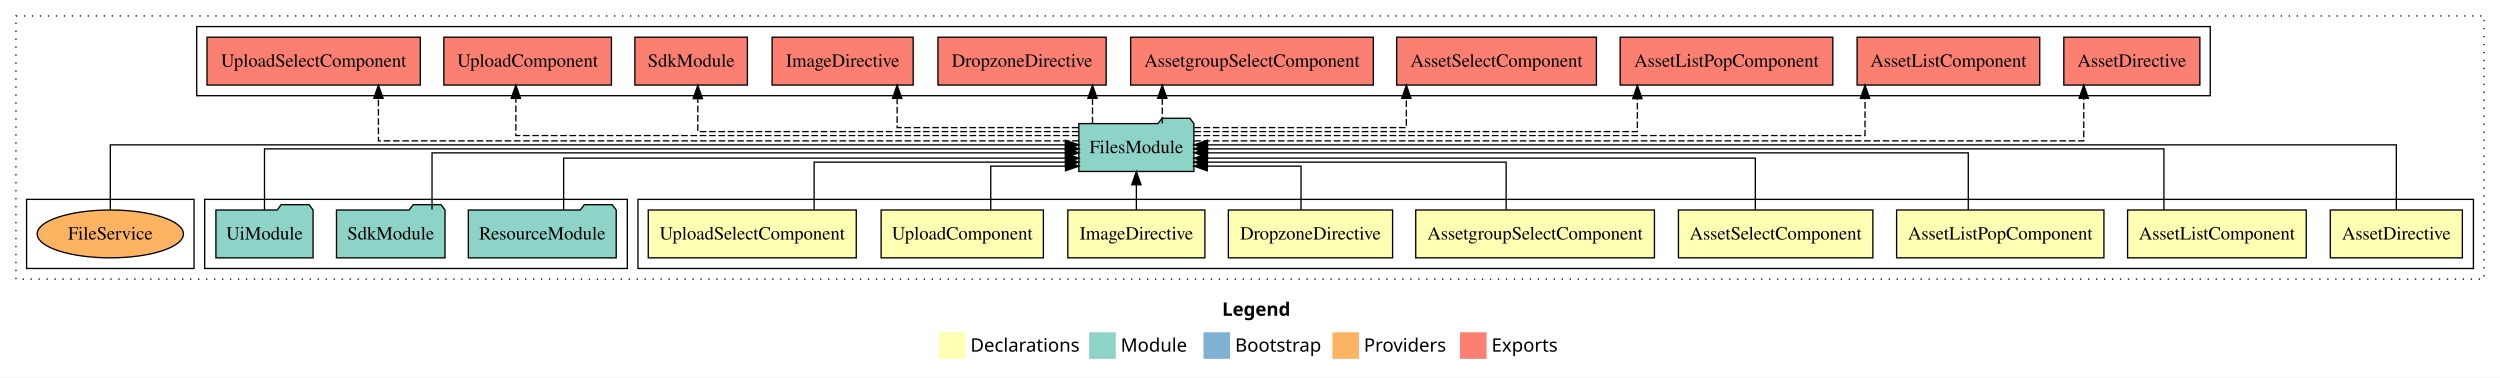
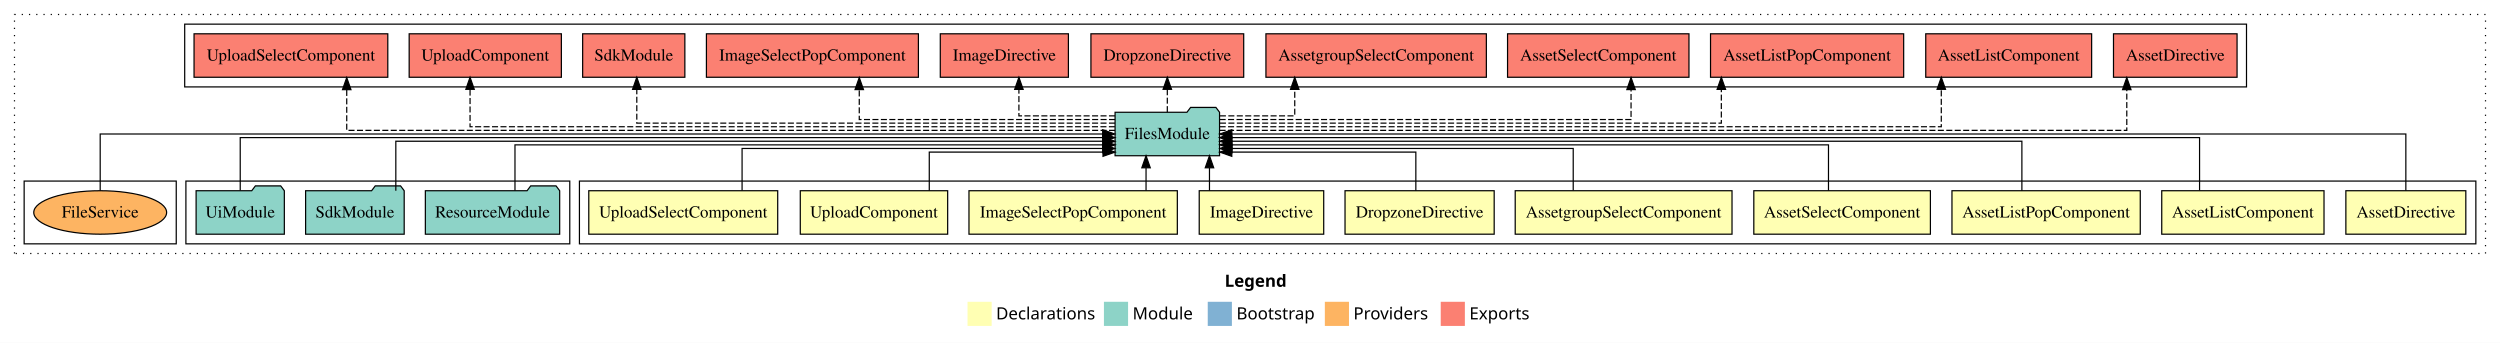
- <svg xmlns="http://www.w3.org/2000/svg" width="1881pt" height="284pt" viewBox="0.00 0.00 1881.00 284.00">
+ <svg xmlns="http://www.w3.org/2000/svg" width="2071pt" height="284pt" viewBox="0.00 0.00 2071.00 284.00">
  <g id="graph0" class="graph" transform="scale(1 1) rotate(0) translate(4 280)">
-     <polygon fill="#ffffff" stroke="transparent" points="-4,4 -4,-280 1877,-280 1877,4 -4,4" />
-     <text text-anchor="start" x="915.509" y="-42.4" font-family="sans-serif" font-weight="bold" font-size="14.00" fill="#000000">Legend</text>
-     <polygon fill="#ffffb3" stroke="transparent" points="702.5,-10 702.5,-30 722.5,-30 722.5,-10 702.5,-10" />
-     <text text-anchor="start" x="726.129" y="-15.4" font-family="sans-serif" font-size="14.00" fill="#000000">  Declarations</text>
-     <polygon fill="#8dd3c7" stroke="transparent" points="815.5,-10 815.5,-30 835.5,-30 835.5,-10 815.5,-10" />
-     <text text-anchor="start" x="839.225" y="-15.4" font-family="sans-serif" font-size="14.00" fill="#000000">  Module</text>
-     <polygon fill="#80b1d3" stroke="transparent" points="901.5,-10 901.5,-30 921.5,-30 921.5,-10 901.5,-10" />
-     <text text-anchor="start" x="925.281" y="-15.4" font-family="sans-serif" font-size="14.00" fill="#000000">  Bootstrap</text>
-     <polygon fill="#fdb462" stroke="transparent" points="998.5,-10 998.5,-30 1018.5,-30 1018.5,-10 998.5,-10" />
-     <text text-anchor="start" x="1022.173" y="-15.4" font-family="sans-serif" font-size="14.00" fill="#000000">  Providers</text>
-     <polygon fill="#fb8072" stroke="transparent" points="1094.5,-10 1094.5,-30 1114.5,-30 1114.5,-10 1094.5,-10" />
-     <text text-anchor="start" x="1118.226" y="-15.4" font-family="sans-serif" font-size="14.00" fill="#000000">  Exports</text>
+     <polygon fill="#ffffff" stroke="transparent" points="-4,4 -4,-280 2067,-280 2067,4 -4,4" />
+     <text text-anchor="start" x="1010.509" y="-42.4" font-family="sans-serif" font-weight="bold" font-size="14.00" fill="#000000">Legend</text>
+     <polygon fill="#ffffb3" stroke="transparent" points="797.5,-10 797.5,-30 817.5,-30 817.5,-10 797.5,-10" />
+     <text text-anchor="start" x="821.129" y="-15.4" font-family="sans-serif" font-size="14.00" fill="#000000">  Declarations</text>
+     <polygon fill="#8dd3c7" stroke="transparent" points="910.5,-10 910.5,-30 930.5,-30 930.5,-10 910.5,-10" />
+     <text text-anchor="start" x="934.225" y="-15.4" font-family="sans-serif" font-size="14.00" fill="#000000">  Module</text>
+     <polygon fill="#80b1d3" stroke="transparent" points="996.5,-10 996.5,-30 1016.5,-30 1016.5,-10 996.5,-10" />
+     <text text-anchor="start" x="1020.281" y="-15.4" font-family="sans-serif" font-size="14.00" fill="#000000">  Bootstrap</text>
+     <polygon fill="#fdb462" stroke="transparent" points="1093.5,-10 1093.5,-30 1113.5,-30 1113.5,-10 1093.5,-10" />
+     <text text-anchor="start" x="1117.173" y="-15.4" font-family="sans-serif" font-size="14.00" fill="#000000">  Providers</text>
+     <polygon fill="#fb8072" stroke="transparent" points="1189.5,-10 1189.5,-30 1209.5,-30 1209.5,-10 1189.5,-10" />
+     <text text-anchor="start" x="1213.226" y="-15.4" font-family="sans-serif" font-size="14.00" fill="#000000">  Exports</text>
    <g id="clust1" class="cluster">
-       <polygon fill="none" stroke="#000000" stroke-dasharray="1,5" points="8,-70 8,-268 1865,-268 1865,-70 8,-70" />
+       <polygon fill="none" stroke="#000000" stroke-dasharray="1,5" points="8,-70 8,-268 2055,-268 2055,-70 8,-70" />
    </g>
    <g id="clust2" class="cluster">
-       <polygon fill="none" stroke="#000000" points="476,-78 476,-130 1857,-130 1857,-78 476,-78" />
-     </g>
-     <g id="clust12" class="cluster">
+       <polygon fill="none" stroke="#000000" points="476,-78 476,-130 2047,-130 2047,-78 476,-78" />
+     </g>
+     <g id="clust13" class="cluster">
      <polygon fill="none" stroke="#000000" points="150,-78 150,-130 468,-130 468,-78 150,-78" />
    </g>
-     <g id="clust13" class="cluster">
-       <polygon fill="none" stroke="#000000" points="144,-208 144,-260 1659,-260 1659,-208 144,-208" />
-     </g>
-     <g id="clust15" class="cluster">
+     <g id="clust14" class="cluster">
+       <polygon fill="none" stroke="#000000" points="149,-208 149,-260 1857,-260 1857,-208 149,-208" />
+     </g>
+     <g id="clust16" class="cluster">
      <polygon fill="none" stroke="#000000" points="16,-78 16,-130 142,-130 142,-78 16,-78" />
    </g>
    <g id="node1" class="node">
-       <polygon fill="#ffffb3" stroke="#000000" points="1848.684,-122 1749.316,-122 1749.316,-86 1848.684,-86 1848.684,-122" />
-       <text text-anchor="middle" x="1799" y="-99.8" font-family="Times,serif" font-size="14.00" fill="#000000">AssetDirective</text>
-     </g>
-     <g id="node10" class="node">
-       <polygon fill="#8dd3c7" stroke="#000000" points="894.273,-187 891.273,-191 870.273,-191 867.273,-187 807.727,-187 807.727,-151 894.273,-151 894.273,-187" />
-       <text text-anchor="middle" x="851" y="-164.8" font-family="Times,serif" font-size="14.00" fill="#000000">FilesModule</text>
+       <polygon fill="#ffffb3" stroke="#000000" points="2038.684,-122 1939.316,-122 1939.316,-86 2038.684,-86 2038.684,-122" />
+       <text text-anchor="middle" x="1989" y="-99.8" font-family="Times,serif" font-size="14.00" fill="#000000">AssetDirective</text>
+     </g>
+     <g id="node11" class="node">
+       <polygon fill="#8dd3c7" stroke="#000000" points="1006.273,-187 1003.273,-191 982.273,-191 979.273,-187 919.727,-187 919.727,-151 1006.273,-151 1006.273,-187" />
+       <text text-anchor="middle" x="963" y="-164.8" font-family="Times,serif" font-size="14.00" fill="#000000">FilesModule</text>
    </g>
    <g id="edge1" class="edge">
-       <path fill="none" stroke="#000000" d="M1799,-122.308C1799,-142.145 1799,-171 1799,-171 1799,-171 904.509,-171 904.509,-171" />
-       <polygon fill="#000000" stroke="#000000" points="904.509,-167.5 894.509,-171 904.509,-174.5 904.509,-167.5" />
+       <path fill="none" stroke="#000000" d="M1989,-122.106C1989,-141.339 1989,-169 1989,-169 1989,-169 1016.431,-169 1016.431,-169" />
+       <polygon fill="#000000" stroke="#000000" points="1016.431,-165.5 1006.431,-169 1016.431,-172.5 1016.431,-165.5" />
    </g>
    <g id="node2" class="node">
-       <polygon fill="#ffffb3" stroke="#000000" points="1731.212,-122 1596.788,-122 1596.788,-86 1731.212,-86 1731.212,-122" />
-       <text text-anchor="middle" x="1664" y="-99.8" font-family="Times,serif" font-size="14.00" fill="#000000">AssetListComponent</text>
+       <polygon fill="#ffffb3" stroke="#000000" points="1921.212,-122 1786.788,-122 1786.788,-86 1921.212,-86 1921.212,-122" />
+       <text text-anchor="middle" x="1854" y="-99.8" font-family="Times,serif" font-size="14.00" fill="#000000">AssetListComponent</text>
    </g>
    <g id="edge2" class="edge">
-       <path fill="none" stroke="#000000" d="M1624.118,-122.169C1624.118,-141.09 1624.118,-168 1624.118,-168 1624.118,-168 904.502,-168 904.502,-168" />
-       <polygon fill="#000000" stroke="#000000" points="904.502,-164.5 894.502,-168 904.502,-171.5 904.502,-164.5" />
+       <path fill="none" stroke="#000000" d="M1818.118,-122.267C1818.118,-140.555 1818.118,-166 1818.118,-166 1818.118,-166 1016.286,-166 1016.286,-166" />
+       <polygon fill="#000000" stroke="#000000" points="1016.286,-162.5 1006.286,-166 1016.286,-169.5 1016.286,-162.5" />
    </g>
    <g id="node3" class="node">
-       <polygon fill="#ffffb3" stroke="#000000" points="1578.994,-122 1423.006,-122 1423.006,-86 1578.994,-86 1578.994,-122" />
-       <text text-anchor="middle" x="1501" y="-99.8" font-family="Times,serif" font-size="14.00" fill="#000000">AssetListPopComponent</text>
+       <polygon fill="#ffffb3" stroke="#000000" points="1768.994,-122 1613.006,-122 1613.006,-86 1768.994,-86 1768.994,-122" />
+       <text text-anchor="middle" x="1691" y="-99.8" font-family="Times,serif" font-size="14.00" fill="#000000">AssetListPopComponent</text>
    </g>
    <g id="edge3" class="edge">
-       <path fill="none" stroke="#000000" d="M1476.929,-122.302C1476.929,-140.27 1476.929,-165 1476.929,-165 1476.929,-165 904.517,-165 904.517,-165" />
-       <polygon fill="#000000" stroke="#000000" points="904.517,-161.5 894.517,-165 904.517,-168.5 904.517,-161.5" />
+       <path fill="none" stroke="#000000" d="M1670.929,-122.022C1670.929,-139.373 1670.929,-163 1670.929,-163 1670.929,-163 1016.484,-163 1016.484,-163" />
+       <polygon fill="#000000" stroke="#000000" points="1016.484,-159.5 1006.484,-163 1016.484,-166.5 1016.484,-159.5" />
    </g>
    <g id="node4" class="node">
-       <polygon fill="#ffffb3" stroke="#000000" points="1405.141,-122 1258.859,-122 1258.859,-86 1405.141,-86 1405.141,-122" />
-       <text text-anchor="middle" x="1332" y="-99.8" font-family="Times,serif" font-size="14.00" fill="#000000">AssetSelectComponent</text>
+       <polygon fill="#ffffb3" stroke="#000000" points="1595.141,-122 1448.859,-122 1448.859,-86 1595.141,-86 1595.141,-122" />
+       <text text-anchor="middle" x="1522" y="-99.8" font-family="Times,serif" font-size="14.00" fill="#000000">AssetSelectComponent</text>
    </g>
    <g id="edge4" class="edge">
-       <path fill="none" stroke="#000000" d="M1316.713,-122.035C1316.713,-138.734 1316.713,-161 1316.713,-161 1316.713,-161 904.395,-161 904.395,-161" />
-       <polygon fill="#000000" stroke="#000000" points="904.395,-157.5 894.395,-161 904.395,-164.5 904.395,-157.5" />
+       <path fill="none" stroke="#000000" d="M1510.713,-122.027C1510.713,-138.398 1510.713,-160 1510.713,-160 1510.713,-160 1016.436,-160 1016.436,-160" />
+       <polygon fill="#000000" stroke="#000000" points="1016.436,-156.5 1006.436,-160 1016.436,-163.5 1016.436,-156.5" />
    </g>
    <g id="node5" class="node">
-       <polygon fill="#ffffb3" stroke="#000000" points="1240.802,-122 1061.198,-122 1061.198,-86 1240.802,-86 1240.802,-122" />
-       <text text-anchor="middle" x="1151" y="-99.8" font-family="Times,serif" font-size="14.00" fill="#000000">AssetgroupSelectComponent</text>
+       <polygon fill="#ffffb3" stroke="#000000" points="1430.802,-122 1251.198,-122 1251.198,-86 1430.802,-86 1430.802,-122" />
+       <text text-anchor="middle" x="1341" y="-99.8" font-family="Times,serif" font-size="14.00" fill="#000000">AssetgroupSelectComponent</text>
    </g>
    <g id="edge5" class="edge">
-       <path fill="none" stroke="#000000" d="M1129.21,-122.282C1129.21,-137.948 1129.21,-158 1129.21,-158 1129.21,-158 904.47,-158 904.47,-158" />
-       <polygon fill="#000000" stroke="#000000" points="904.47,-154.5 894.47,-158 904.47,-161.5 904.47,-154.5" />
+       <path fill="none" stroke="#000000" d="M1299.256,-122.24C1299.256,-137.571 1299.256,-157 1299.256,-157 1299.256,-157 1016.615,-157 1016.615,-157" />
+       <polygon fill="#000000" stroke="#000000" points="1016.615,-153.5 1006.615,-157 1016.615,-160.5 1016.615,-153.5" />
    </g>
    <g id="node6" class="node">
-       <polygon fill="#ffffb3" stroke="#000000" points="1043.78,-122 920.221,-122 920.221,-86 1043.78,-86 1043.78,-122" />
-       <text text-anchor="middle" x="982" y="-99.8" font-family="Times,serif" font-size="14.00" fill="#000000">DropzoneDirective</text>
+       <polygon fill="#ffffb3" stroke="#000000" points="1233.78,-122 1110.22,-122 1110.22,-86 1233.78,-86 1233.78,-122" />
+       <text text-anchor="middle" x="1172" y="-99.8" font-family="Times,serif" font-size="14.00" fill="#000000">DropzoneDirective</text>
    </g>
    <g id="edge6" class="edge">
-       <path fill="none" stroke="#000000" d="M974.881,-122.124C974.881,-136.783 974.881,-155 974.881,-155 974.881,-155 904.327,-155 904.327,-155" />
-       <polygon fill="#000000" stroke="#000000" points="904.327,-151.5 894.327,-155 904.327,-158.5 904.327,-151.5" />
+       <path fill="none" stroke="#000000" d="M1168.881,-122.051C1168.881,-136.373 1168.881,-154 1168.881,-154 1168.881,-154 1016.41,-154 1016.41,-154" />
+       <polygon fill="#000000" stroke="#000000" points="1016.41,-150.5 1006.41,-154 1016.41,-157.5 1016.41,-150.5" />
    </g>
    <g id="node7" class="node">
-       <polygon fill="#ffffb3" stroke="#000000" points="902.563,-122 799.437,-122 799.437,-86 902.563,-86 902.563,-122" />
-       <text text-anchor="middle" x="851" y="-99.8" font-family="Times,serif" font-size="14.00" fill="#000000">ImageDirective</text>
+       <polygon fill="#ffffb3" stroke="#000000" points="1092.563,-122 989.437,-122 989.437,-86 1092.563,-86 1092.563,-122" />
+       <text text-anchor="middle" x="1041" y="-99.8" font-family="Times,serif" font-size="14.00" fill="#000000">ImageDirective</text>
    </g>
    <g id="edge7" class="edge">
-       <path fill="none" stroke="#000000" d="M851,-122.106C851,-122.106 851,-140.991 851,-140.991" />
-       <polygon fill="#000000" stroke="#000000" points="847.5,-140.991 851,-150.991 854.5,-140.991 847.5,-140.991" />
+       <path fill="none" stroke="#000000" d="M997.927,-122.106C997.927,-122.106 997.927,-140.991 997.927,-140.991" />
+       <polygon fill="#000000" stroke="#000000" points="994.428,-140.991 997.927,-150.991 1001.428,-140.991 994.428,-140.991" />
    </g>
    <g id="node8" class="node">
+       <polygon fill="#ffffb3" stroke="#000000" points="971.303,-122 798.697,-122 798.697,-86 971.303,-86 971.303,-122" />
+       <text text-anchor="middle" x="885" y="-99.8" font-family="Times,serif" font-size="14.00" fill="#000000">ImageSelectPopComponent</text>
+     </g>
+     <g id="edge8" class="edge">
+       <path fill="none" stroke="#000000" d="M945.383,-122.106C945.383,-122.106 945.383,-140.991 945.383,-140.991" />
+       <polygon fill="#000000" stroke="#000000" points="941.883,-140.991 945.383,-150.991 948.883,-140.991 941.883,-140.991" />
+     </g>
+     <g id="node9" class="node">
      <polygon fill="#ffffb3" stroke="#000000" points="781.045,-122 658.955,-122 658.955,-86 781.045,-86 781.045,-122" />
      <text text-anchor="middle" x="720" y="-99.8" font-family="Times,serif" font-size="14.00" fill="#000000">UploadComponent</text>
    </g>
-     <g id="edge8" class="edge">
-       <path fill="none" stroke="#000000" d="M741.441,-122.124C741.441,-136.783 741.441,-155 741.441,-155 741.441,-155 797.699,-155 797.699,-155" />
-       <polygon fill="#000000" stroke="#000000" points="797.699,-158.5 807.699,-155 797.699,-151.5 797.699,-158.5" />
-     </g>
-     <g id="node9" class="node">
+     <g id="edge9" class="edge">
+       <path fill="none" stroke="#000000" d="M765.81,-122.051C765.81,-136.373 765.81,-154 765.81,-154 765.81,-154 909.726,-154 909.726,-154" />
+       <polygon fill="#000000" stroke="#000000" points="909.726,-157.5 919.726,-154 909.726,-150.5 909.726,-157.5" />
+     </g>
+     <g id="node10" class="node">
      <polygon fill="#ffffb3" stroke="#000000" points="640.252,-122 483.748,-122 483.748,-86 640.252,-86 640.252,-122" />
      <text text-anchor="middle" x="562" y="-99.8" font-family="Times,serif" font-size="14.00" fill="#000000">UploadSelectComponent</text>
    </g>
-     <g id="edge9" class="edge">
-       <path fill="none" stroke="#000000" d="M608.547,-122.282C608.547,-137.948 608.547,-158 608.547,-158 608.547,-158 797.654,-158 797.654,-158" />
-       <polygon fill="#000000" stroke="#000000" points="797.654,-161.5 807.654,-158 797.654,-154.5 797.654,-161.5" />
-     </g>
-     <g id="node14" class="node">
-       <polygon fill="#fb8072" stroke="#000000" points="1651.184,-252 1548.816,-252 1548.816,-216 1651.184,-216 1651.184,-252" />
-       <text text-anchor="middle" x="1600" y="-229.8" font-family="Times,serif" font-size="14.00" fill="#000000">AssetDirective </text>
-     </g>
-     <g id="edge13" class="edge">
-       <path fill="none" stroke="#000000" stroke-dasharray="5,2" d="M894.518,-174C1049.283,-174 1563.828,-174 1563.828,-174 1563.828,-174 1563.828,-205.998 1563.828,-205.998" />
-       <polygon fill="#000000" stroke="#000000" points="1560.328,-205.998 1563.828,-215.998 1567.328,-205.998 1560.328,-205.998" />
+     <g id="edge10" class="edge">
+       <path fill="none" stroke="#000000" d="M610.737,-122.24C610.737,-137.571 610.737,-157 610.737,-157 610.737,-157 909.452,-157 909.452,-157" />
+       <polygon fill="#000000" stroke="#000000" points="909.452,-160.5 919.452,-157 909.452,-153.5 909.452,-160.5" />
    </g>
    <g id="node15" class="node">
-       <polygon fill="#fb8072" stroke="#000000" points="1530.712,-252 1393.288,-252 1393.288,-216 1530.712,-216 1530.712,-252" />
-       <text text-anchor="middle" x="1462" y="-229.8" font-family="Times,serif" font-size="14.00" fill="#000000">AssetListComponent </text>
+       <polygon fill="#fb8072" stroke="#000000" points="1849.184,-252 1746.816,-252 1746.816,-216 1849.184,-216 1849.184,-252" />
+       <text text-anchor="middle" x="1798" y="-229.8" font-family="Times,serif" font-size="14.00" fill="#000000">AssetDirective </text>
    </g>
    <g id="edge14" class="edge">
-       <path fill="none" stroke="#000000" stroke-dasharray="5,2" d="M894.477,-178C1024.146,-178 1399.232,-178 1399.232,-178 1399.232,-178 1399.232,-205.973 1399.232,-205.973" />
-       <polygon fill="#000000" stroke="#000000" points="1395.732,-205.973 1399.232,-215.973 1402.732,-205.973 1395.732,-205.973" />
+       <path fill="none" stroke="#000000" stroke-dasharray="5,2" d="M1006.298,-172C1172.161,-172 1757.828,-172 1757.828,-172 1757.828,-172 1757.828,-205.733 1757.828,-205.733" />
+       <polygon fill="#000000" stroke="#000000" points="1754.328,-205.733 1757.828,-215.733 1761.328,-205.733 1754.328,-205.733" />
    </g>
    <g id="node16" class="node">
-       <polygon fill="#fb8072" stroke="#000000" points="1374.995,-252 1215.005,-252 1215.005,-216 1374.995,-216 1374.995,-252" />
-       <text text-anchor="middle" x="1295" y="-229.8" font-family="Times,serif" font-size="14.00" fill="#000000">AssetListPopComponent </text>
+       <polygon fill="#fb8072" stroke="#000000" points="1728.712,-252 1591.288,-252 1591.288,-216 1728.712,-216 1728.712,-252" />
+       <text text-anchor="middle" x="1660" y="-229.8" font-family="Times,serif" font-size="14.00" fill="#000000">AssetListComponent </text>
    </g>
    <g id="edge15" class="edge">
-       <path fill="none" stroke="#000000" stroke-dasharray="5,2" d="M894.609,-181C993.835,-181 1227.952,-181 1227.952,-181 1227.952,-181 1227.952,-205.76 1227.952,-205.76" />
-       <polygon fill="#000000" stroke="#000000" points="1224.452,-205.76 1227.952,-215.76 1231.452,-205.76 1224.452,-205.76" />
+       <path fill="none" stroke="#000000" stroke-dasharray="5,2" d="M1006.314,-175C1150.347,-175 1604.162,-175 1604.162,-175 1604.162,-175 1604.162,-205.977 1604.162,-205.977" />
+       <polygon fill="#000000" stroke="#000000" points="1600.662,-205.977 1604.162,-215.977 1607.662,-205.977 1600.662,-205.977" />
    </g>
    <g id="node17" class="node">
-       <polygon fill="#fb8072" stroke="#000000" points="1197.141,-252 1046.859,-252 1046.859,-216 1197.141,-216 1197.141,-252" />
-       <text text-anchor="middle" x="1122" y="-229.8" font-family="Times,serif" font-size="14.00" fill="#000000">AssetSelectComponent </text>
+       <polygon fill="#fb8072" stroke="#000000" points="1572.995,-252 1413.005,-252 1413.005,-216 1572.995,-216 1572.995,-252" />
+       <text text-anchor="middle" x="1493" y="-229.8" font-family="Times,serif" font-size="14.00" fill="#000000">AssetListPopComponent </text>
    </g>
    <g id="edge16" class="edge">
-       <path fill="none" stroke="#000000" stroke-dasharray="5,2" d="M894.578,-184C954.268,-184 1054.139,-184 1054.139,-184 1054.139,-184 1054.139,-205.949 1054.139,-205.949" />
-       <polygon fill="#000000" stroke="#000000" points="1050.639,-205.949 1054.139,-215.949 1057.639,-205.949 1050.639,-205.949" />
+       <path fill="none" stroke="#000000" stroke-dasharray="5,2" d="M1006.591,-178C1121.153,-178 1421.952,-178 1421.952,-178 1421.952,-178 1421.952,-205.973 1421.952,-205.973" />
+       <polygon fill="#000000" stroke="#000000" points="1418.452,-205.973 1421.952,-215.973 1425.452,-205.973 1418.452,-205.973" />
    </g>
    <g id="node18" class="node">
-       <polygon fill="#fb8072" stroke="#000000" points="1029.302,-252 846.698,-252 846.698,-216 1029.302,-216 1029.302,-252" />
-       <text text-anchor="middle" x="938" y="-229.8" font-family="Times,serif" font-size="14.00" fill="#000000">AssetgroupSelectComponent </text>
+       <polygon fill="#fb8072" stroke="#000000" points="1395.141,-252 1244.859,-252 1244.859,-216 1395.141,-216 1395.141,-252" />
+       <text text-anchor="middle" x="1320" y="-229.8" font-family="Times,serif" font-size="14.00" fill="#000000">AssetSelectComponent </text>
    </g>
    <g id="edge17" class="edge">
-       <path fill="none" stroke="#000000" stroke-dasharray="5,2" d="M870.493,-187.106C870.493,-187.106 870.493,-205.991 870.493,-205.991" />
-       <polygon fill="#000000" stroke="#000000" points="866.993,-205.991 870.493,-215.991 873.993,-205.991 866.993,-205.991" />
+       <path fill="none" stroke="#000000" stroke-dasharray="5,2" d="M1006.322,-181C1106.79,-181 1347.163,-181 1347.163,-181 1347.163,-181 1347.163,-205.76 1347.163,-205.76" />
+       <polygon fill="#000000" stroke="#000000" points="1343.664,-205.76 1347.163,-215.76 1350.664,-205.76 1343.664,-205.76" />
    </g>
    <g id="node19" class="node">
-       <polygon fill="#fb8072" stroke="#000000" points="828.279,-252 701.721,-252 701.721,-216 828.279,-216 828.279,-252" />
-       <text text-anchor="middle" x="765" y="-229.8" font-family="Times,serif" font-size="14.00" fill="#000000">DropzoneDirective </text>
+       <polygon fill="#fb8072" stroke="#000000" points="1227.302,-252 1044.698,-252 1044.698,-216 1227.302,-216 1227.302,-252" />
+       <text text-anchor="middle" x="1136" y="-229.8" font-family="Times,serif" font-size="14.00" fill="#000000">AssetgroupSelectComponent </text>
    </g>
    <g id="edge18" class="edge">
-       <path fill="none" stroke="#000000" stroke-dasharray="5,2" d="M818.002,-187.106C818.002,-187.106 818.002,-205.991 818.002,-205.991" />
-       <polygon fill="#000000" stroke="#000000" points="814.502,-205.991 818.002,-215.991 821.502,-205.991 814.502,-205.991" />
+       <path fill="none" stroke="#000000" stroke-dasharray="5,2" d="M1006.547,-184C1035.626,-184 1068.565,-184 1068.565,-184 1068.565,-184 1068.565,-205.949 1068.565,-205.949" />
+       <polygon fill="#000000" stroke="#000000" points="1065.065,-205.949 1068.565,-215.949 1072.065,-205.949 1065.065,-205.949" />
    </g>
    <g id="node20" class="node">
-       <polygon fill="#fb8072" stroke="#000000" points="683.064,-252 576.936,-252 576.936,-216 683.064,-216 683.064,-252" />
-       <text text-anchor="middle" x="630" y="-229.8" font-family="Times,serif" font-size="14.00" fill="#000000">ImageDirective </text>
+       <polygon fill="#fb8072" stroke="#000000" points="1026.279,-252 899.721,-252 899.721,-216 1026.279,-216 1026.279,-252" />
+       <text text-anchor="middle" x="963" y="-229.8" font-family="Times,serif" font-size="14.00" fill="#000000">DropzoneDirective </text>
    </g>
    <g id="edge19" class="edge">
-       <path fill="none" stroke="#000000" stroke-dasharray="5,2" d="M807.428,-184C754.158,-184 671.005,-184 671.005,-184 671.005,-184 671.005,-205.949 671.005,-205.949" />
-       <polygon fill="#000000" stroke="#000000" points="667.505,-205.949 671.005,-215.949 674.505,-205.949 667.505,-205.949" />
+       <path fill="none" stroke="#000000" stroke-dasharray="5,2" d="M963,-187.106C963,-187.106 963,-205.991 963,-205.991" />
+       <polygon fill="#000000" stroke="#000000" points="959.5,-205.991 963,-215.991 966.5,-205.991 959.5,-205.991" />
    </g>
    <g id="node21" class="node">
-       <polygon fill="#fb8072" stroke="#000000" points="558.333,-252 473.667,-252 473.667,-216 558.333,-216 558.333,-252" />
-       <text text-anchor="middle" x="516" y="-229.8" font-family="Times,serif" font-size="14.00" fill="#000000">SdkModule </text>
+       <polygon fill="#fb8072" stroke="#000000" points="881.064,-252 774.936,-252 774.936,-216 881.064,-216 881.064,-252" />
+       <text text-anchor="middle" x="828" y="-229.8" font-family="Times,serif" font-size="14.00" fill="#000000">ImageDirective </text>
    </g>
    <g id="edge20" class="edge">
-       <path fill="none" stroke="#000000" stroke-dasharray="5,2" d="M807.522,-181C717.918,-181 521.02,-181 521.02,-181 521.02,-181 521.02,-205.76 521.02,-205.76" />
-       <polygon fill="#000000" stroke="#000000" points="517.52,-205.76 521.02,-215.76 524.52,-205.76 517.52,-205.76" />
+       <path fill="none" stroke="#000000" stroke-dasharray="5,2" d="M919.658,-184C884.264,-184 840.065,-184 840.065,-184 840.065,-184 840.065,-205.949 840.065,-205.949" />
+       <polygon fill="#000000" stroke="#000000" points="836.565,-205.949 840.065,-215.949 843.565,-205.949 836.565,-205.949" />
    </g>
    <g id="node22" class="node">
-       <polygon fill="#fb8072" stroke="#000000" points="456.044,-252 329.956,-252 329.956,-216 456.044,-216 456.044,-252" />
-       <text text-anchor="middle" x="393" y="-229.8" font-family="Times,serif" font-size="14.00" fill="#000000">UploadComponent </text>
+       <polygon fill="#fb8072" stroke="#000000" points="756.803,-252 581.197,-252 581.197,-216 756.803,-216 756.803,-252" />
+       <text text-anchor="middle" x="669" y="-229.8" font-family="Times,serif" font-size="14.00" fill="#000000">ImageSelectPopComponent </text>
    </g>
    <g id="edge21" class="edge">
-       <path fill="none" stroke="#000000" stroke-dasharray="5,2" d="M807.497,-178C691.596,-178 384.129,-178 384.129,-178 384.129,-178 384.129,-205.973 384.129,-205.973" />
-       <polygon fill="#000000" stroke="#000000" points="380.629,-205.973 384.129,-215.973 387.629,-205.973 380.629,-205.973" />
+       <path fill="none" stroke="#000000" stroke-dasharray="5,2" d="M919.711,-181C846.906,-181 707.815,-181 707.815,-181 707.815,-181 707.815,-205.76 707.815,-205.76" />
+       <polygon fill="#000000" stroke="#000000" points="704.315,-205.76 707.815,-215.76 711.315,-205.76 704.315,-205.76" />
    </g>
    <g id="node23" class="node">
-       <polygon fill="#fb8072" stroke="#000000" points="312.252,-252 151.748,-252 151.748,-216 312.252,-216 312.252,-252" />
-       <text text-anchor="middle" x="232" y="-229.8" font-family="Times,serif" font-size="14.00" fill="#000000">UploadSelectComponent </text>
+       <polygon fill="#fb8072" stroke="#000000" points="563.333,-252 478.667,-252 478.667,-216 563.333,-216 563.333,-252" />
+       <text text-anchor="middle" x="521" y="-229.8" font-family="Times,serif" font-size="14.00" fill="#000000">SdkModule </text>
    </g>
    <g id="edge22" class="edge">
-       <path fill="none" stroke="#000000" stroke-dasharray="5,2" d="M807.669,-174C674.588,-174 280.73,-174 280.73,-174 280.73,-174 280.73,-205.998 280.73,-205.998" />
-       <polygon fill="#000000" stroke="#000000" points="277.23,-205.998 280.73,-215.998 284.23,-205.998 277.23,-205.998" />
-     </g>
-     <g id="node11" class="node">
+       <path fill="none" stroke="#000000" stroke-dasharray="5,2" d="M919.658,-178C808.784,-178 523.52,-178 523.52,-178 523.52,-178 523.52,-205.973 523.52,-205.973" />
+       <polygon fill="#000000" stroke="#000000" points="520.02,-205.973 523.52,-215.973 527.02,-205.973 520.02,-205.973" />
+     </g>
+     <g id="node24" class="node">
+       <polygon fill="#fb8072" stroke="#000000" points="461.044,-252 334.956,-252 334.956,-216 461.044,-216 461.044,-252" />
+       <text text-anchor="middle" x="398" y="-229.8" font-family="Times,serif" font-size="14.00" fill="#000000">UploadComponent </text>
+     </g>
+     <g id="edge23" class="edge">
+       <path fill="none" stroke="#000000" stroke-dasharray="5,2" d="M919.586,-175C785.257,-175 385.394,-175 385.394,-175 385.394,-175 385.394,-205.977 385.394,-205.977" />
+       <polygon fill="#000000" stroke="#000000" points="381.894,-205.977 385.394,-215.977 388.894,-205.977 381.894,-205.977" />
+     </g>
+     <g id="node25" class="node">
+       <polygon fill="#fb8072" stroke="#000000" points="317.252,-252 156.748,-252 156.748,-216 317.252,-216 317.252,-252" />
+       <text text-anchor="middle" x="237" y="-229.8" font-family="Times,serif" font-size="14.00" fill="#000000">UploadSelectComponent </text>
+     </g>
+     <g id="edge24" class="edge">
+       <path fill="none" stroke="#000000" stroke-dasharray="5,2" d="M919.703,-172C769.972,-172 283.23,-172 283.23,-172 283.23,-172 283.23,-205.733 283.23,-205.733" />
+       <polygon fill="#000000" stroke="#000000" points="279.73,-205.733 283.23,-215.733 286.73,-205.733 279.73,-205.733" />
+     </g>
+     <g id="node12" class="node">
      <polygon fill="#8dd3c7" stroke="#000000" points="459.636,-122 456.636,-126 435.636,-126 432.636,-122 348.364,-122 348.364,-86 459.636,-86 459.636,-122" />
      <text text-anchor="middle" x="404" y="-99.8" font-family="Times,serif" font-size="14.00" fill="#000000">ResourceModule</text>
    </g>
-     <g id="edge10" class="edge">
-       <path fill="none" stroke="#000000" d="M420.075,-122.035C420.075,-138.734 420.075,-161 420.075,-161 420.075,-161 797.708,-161 797.708,-161" />
-       <polygon fill="#000000" stroke="#000000" points="797.708,-164.5 807.708,-161 797.708,-157.5 797.708,-164.5" />
-     </g>
-     <g id="node12" class="node">
+     <g id="edge11" class="edge">
+       <path fill="none" stroke="#000000" d="M422.606,-122.027C422.606,-138.398 422.606,-160 422.606,-160 422.606,-160 909.691,-160 909.691,-160" />
+       <polygon fill="#000000" stroke="#000000" points="909.691,-163.5 919.691,-160 909.691,-156.5 909.691,-163.5" />
+     </g>
+     <g id="node13" class="node">
      <polygon fill="#8dd3c7" stroke="#000000" points="330.833,-122 327.833,-126 306.833,-126 303.833,-122 249.167,-122 249.167,-86 330.833,-86 330.833,-122" />
      <text text-anchor="middle" x="290" y="-99.8" font-family="Times,serif" font-size="14.00" fill="#000000">SdkModule</text>
    </g>
-     <g id="edge11" class="edge">
-       <path fill="none" stroke="#000000" d="M321.052,-122.302C321.052,-140.27 321.052,-165 321.052,-165 321.052,-165 797.632,-165 797.632,-165" />
-       <polygon fill="#000000" stroke="#000000" points="797.632,-168.5 807.632,-165 797.632,-161.5 797.632,-168.5" />
-     </g>
-     <g id="node13" class="node">
+     <g id="edge12" class="edge">
+       <path fill="none" stroke="#000000" d="M323.896,-122.022C323.896,-139.373 323.896,-163 323.896,-163 323.896,-163 909.574,-163 909.574,-163" />
+       <polygon fill="#000000" stroke="#000000" points="909.574,-166.5 919.574,-163 909.574,-159.5 909.574,-166.5" />
+     </g>
+     <g id="node14" class="node">
      <polygon fill="#8dd3c7" stroke="#000000" points="231.548,-122 228.548,-126 207.548,-126 204.548,-122 158.452,-122 158.452,-86 231.548,-86 231.548,-122" />
      <text text-anchor="middle" x="195" y="-99.8" font-family="Times,serif" font-size="14.00" fill="#000000">UiModule</text>
    </g>
-     <g id="edge12" class="edge">
-       <path fill="none" stroke="#000000" d="M195,-122.169C195,-141.09 195,-168 195,-168 195,-168 797.704,-168 797.704,-168" />
-       <polygon fill="#000000" stroke="#000000" points="797.704,-171.5 807.704,-168 797.704,-164.5 797.704,-171.5" />
-     </g>
-     <g id="node24" class="node">
+     <g id="edge13" class="edge">
+       <path fill="none" stroke="#000000" d="M195,-122.267C195,-140.555 195,-166 195,-166 195,-166 909.509,-166 909.509,-166" />
+       <polygon fill="#000000" stroke="#000000" points="909.509,-169.5 919.509,-166 909.509,-162.5 909.509,-169.5" />
+     </g>
+     <g id="node26" class="node">
      <ellipse fill="#fdb462" stroke="#000000" cx="79" cy="-104" rx="55.029" ry="18" />
      <text text-anchor="middle" x="79" y="-99.8" font-family="Times,serif" font-size="14.00" fill="#000000">FileService</text>
    </g>
-     <g id="edge23" class="edge">
-       <path fill="none" stroke="#000000" d="M79,-122.308C79,-142.145 79,-171 79,-171 79,-171 797.561,-171 797.561,-171" />
-       <polygon fill="#000000" stroke="#000000" points="797.561,-174.5 807.561,-171 797.561,-167.5 797.561,-174.5" />
+     <g id="edge25" class="edge">
+       <path fill="none" stroke="#000000" d="M79,-122.106C79,-141.339 79,-169 79,-169 79,-169 909.464,-169 909.464,-169" />
+       <polygon fill="#000000" stroke="#000000" points="909.464,-172.5 919.464,-169 909.464,-165.5 909.464,-172.5" />
    </g>
  </g>
</svg>
